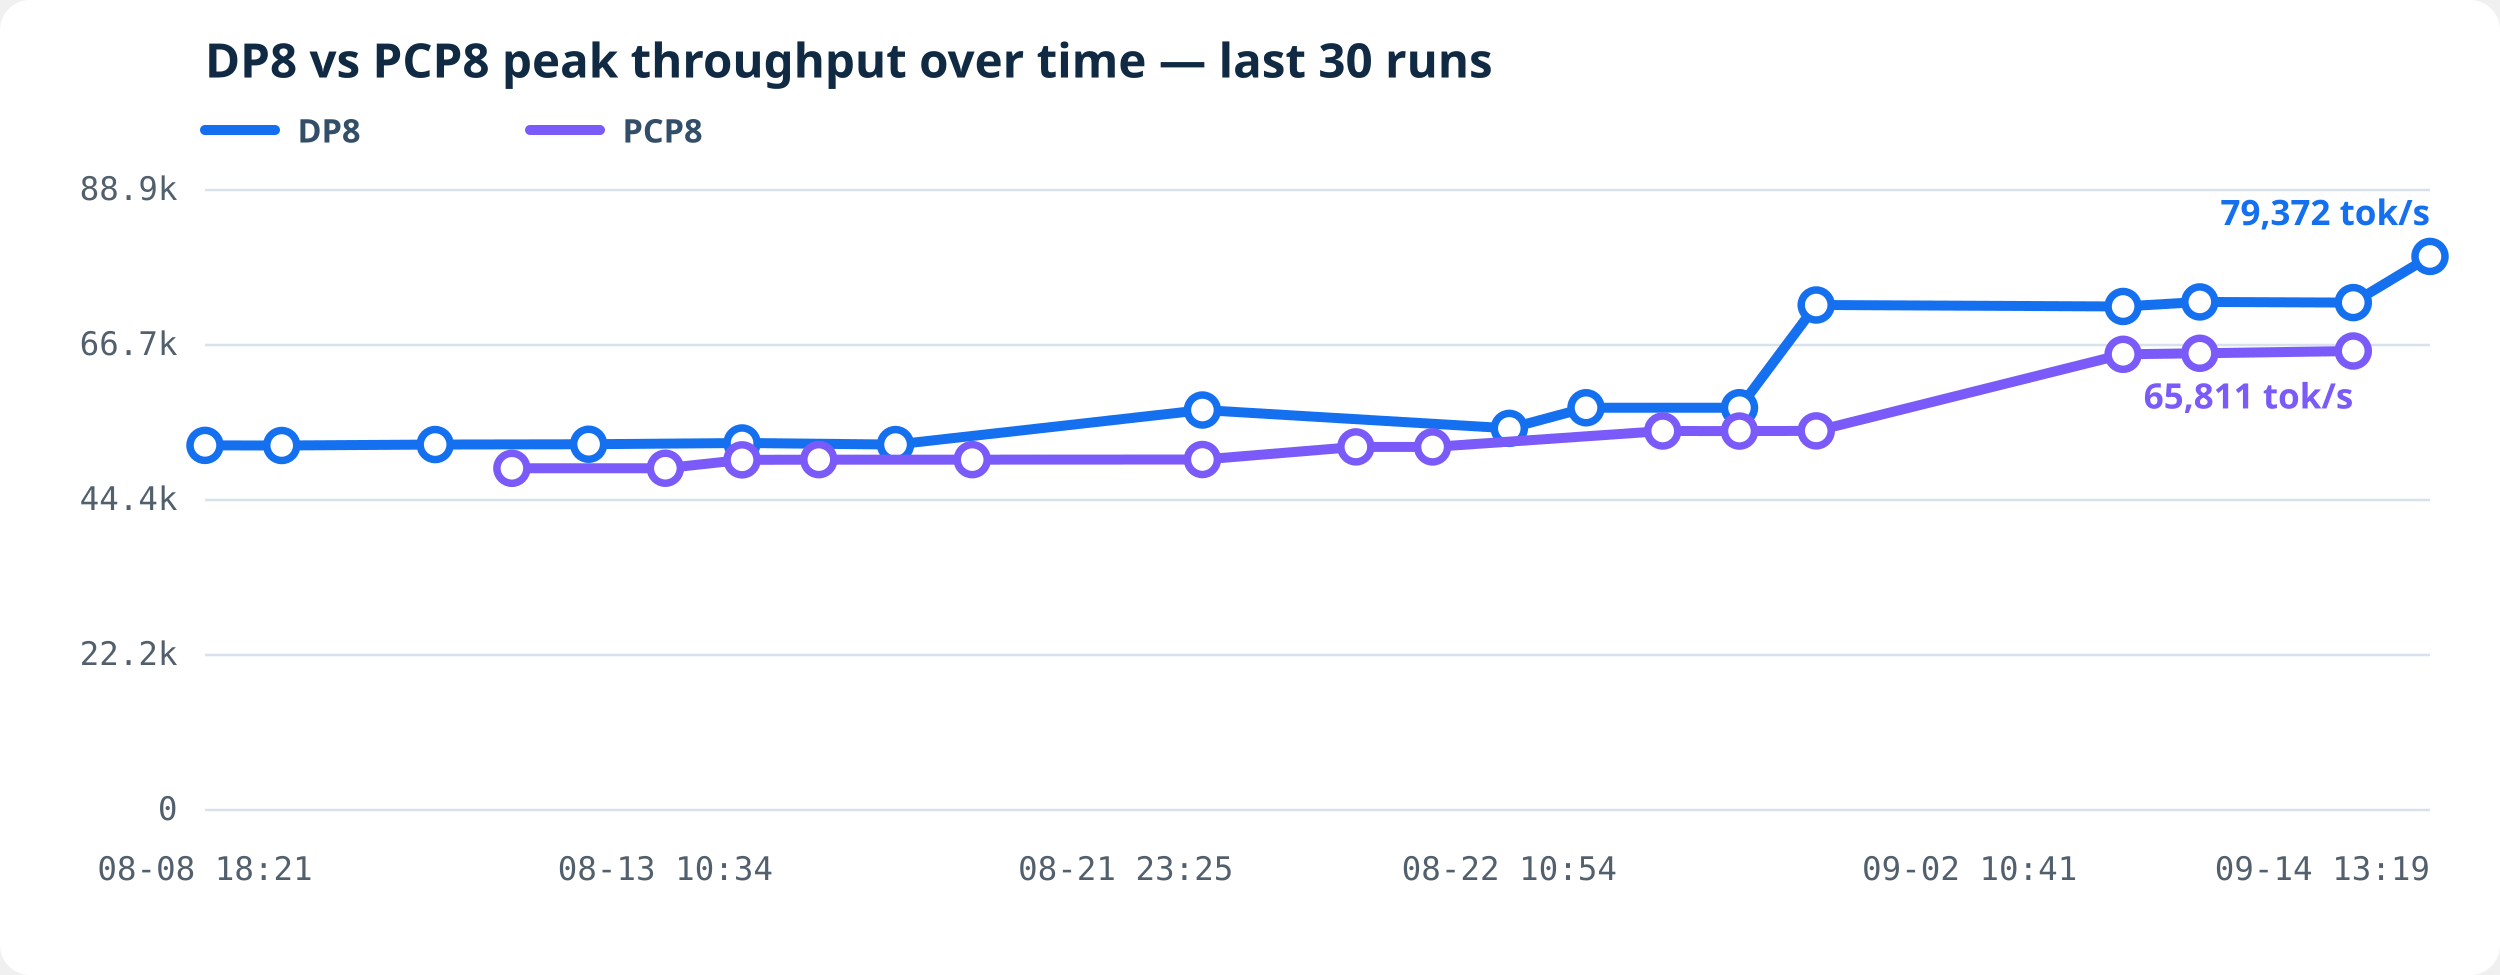
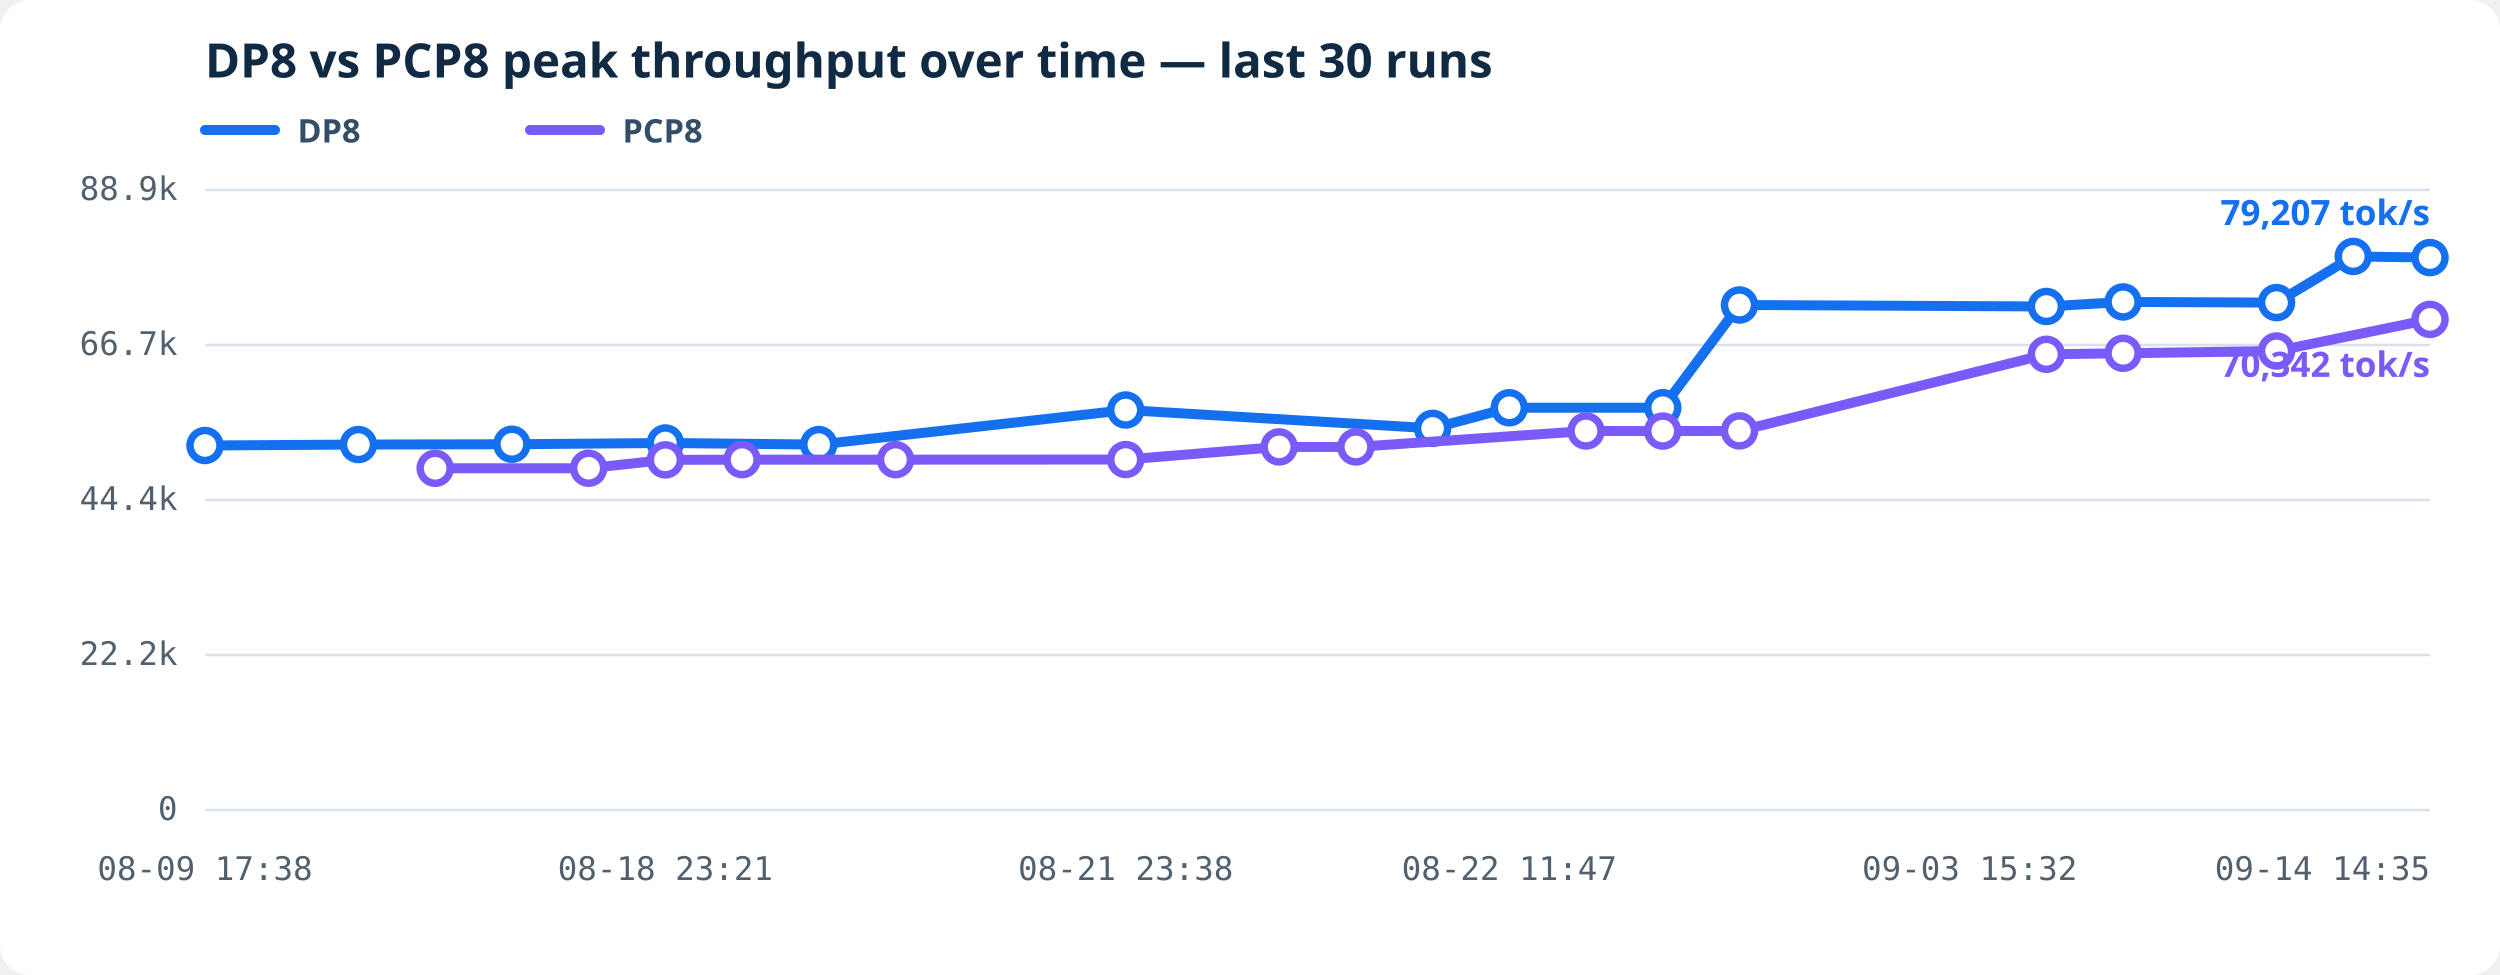
<svg xmlns="http://www.w3.org/2000/svg" viewBox="0 0 1000 390" role="img" aria-labelledby="history-title history-desc">
  <style>.bg{fill:#fff}.grid{stroke:#d9e2ec;stroke-width:1}.axis{fill:#52606d;font:13px ui-monospace,SFMono-Regular,Consolas,monospace}.heading{fill:#102a43;font:600 19px system-ui,sans-serif}.line{fill:none;stroke-width:4;stroke-linejoin:round;stroke-linecap:round}.dot{fill:#fff;stroke-width:3}.latest{stroke-width:3}.legend{fill:#334e68;font:600 13px system-ui,sans-serif}.value{font:600 14px system-ui,sans-serif}</style>
  <rect class="bg" width="1000" height="390" rx="12" />
  <text class="heading" x="82" y="31">DP8 vs PCP8 peak throughput over time — last 30 runs</text>
  <line x1="82" y1="52" x2="110" y2="52" stroke="#1570ef" stroke-width="4" stroke-linecap="round" />
  <text class="legend" x="119" y="57">DP8</text>
  <line x1="212" y1="52" x2="240" y2="52" stroke="#7a5af8" stroke-width="4" stroke-linecap="round" />
  <text class="legend" x="249" y="57">PCP8</text>
  <line class="grid" x1="82" y1="324.00" x2="972" y2="324.00" />
  <text class="axis" text-anchor="end" x="71" y="328.00">0</text>
  <line class="grid" x1="82" y1="262.00" x2="972" y2="262.00" />
  <text class="axis" text-anchor="end" x="71" y="266.00">22.2k</text>
  <line class="grid" x1="82" y1="200.00" x2="972" y2="200.00" />
  <text class="axis" text-anchor="end" x="71" y="204.00">44.4k</text>
  <line class="grid" x1="82" y1="138.00" x2="972" y2="138.00" />
  <text class="axis" text-anchor="end" x="71" y="142.00">66.7k</text>
  <line class="grid" x1="82" y1="76.00" x2="972" y2="76.00" />
  <text class="axis" text-anchor="end" x="71" y="80.00">88.9k</text>
-   <text class="axis" text-anchor="middle" x="82.00" y="352">08-08 18:21</text>
-   <text class="axis" text-anchor="middle" x="266.14" y="352">08-13 10:34</text>
-   <text class="axis" text-anchor="middle" x="450.28" y="352">08-21 23:25</text>
-   <text class="axis" text-anchor="middle" x="603.72" y="352">08-22 10:54</text>
-   <text class="axis" text-anchor="middle" x="787.86" y="352">09-02 10:41</text>
-   <text class="axis" text-anchor="end" x="972.00" y="352">09-14 13:19</text>
-   <polyline class="line" stroke="#1570ef" points="82.00,178.15 112.69,178.20 174.07,177.82 235.45,177.70 296.83,177.19 358.21,177.83 480.97,164.01 603.72,171.35 634.41,163.10 695.79,163.08 726.48,122.00 849.24,122.59 879.93,120.77 941.31,121.04 972.00,102.57" />
-   <circle class="dot" fill="#fff" stroke="#1570ef" cx="82.00" cy="178.15" r="6" />
-   <circle class="dot" fill="#fff" stroke="#1570ef" cx="112.69" cy="178.20" r="6" />
-   <circle class="dot" fill="#fff" stroke="#1570ef" cx="174.07" cy="177.82" r="6" />
-   <circle class="dot" fill="#fff" stroke="#1570ef" cx="235.45" cy="177.70" r="6" />
-   <circle class="dot" fill="#fff" stroke="#1570ef" cx="296.83" cy="177.19" r="6" />
-   <circle class="dot" fill="#fff" stroke="#1570ef" cx="358.21" cy="177.83" r="6" />
-   <circle class="dot" fill="#fff" stroke="#1570ef" cx="480.97" cy="164.01" r="6" />
-   <circle class="dot" fill="#fff" stroke="#1570ef" cx="603.72" cy="171.35" r="6" />
-   <circle class="dot" fill="#fff" stroke="#1570ef" cx="634.41" cy="163.10" r="6" />
-   <circle class="dot" fill="#fff" stroke="#1570ef" cx="695.79" cy="163.08" r="6" />
-   <circle class="dot" fill="#fff" stroke="#1570ef" cx="726.48" cy="122.00" r="6" />
-   <circle class="dot" fill="#fff" stroke="#1570ef" cx="849.24" cy="122.59" r="6" />
-   <circle class="dot" fill="#fff" stroke="#1570ef" cx="879.93" cy="120.77" r="6" />
-   <circle class="dot" fill="#fff" stroke="#1570ef" cx="941.31" cy="121.04" r="6" />
-   <circle class="dot latest" fill="#1570ef" stroke="#1570ef" cx="972.00" cy="102.57" r="6" />
-   <text class="value" fill="#1570ef" text-anchor="end" x="972.00" y="90.00">79,372 tok/s</text>
-   <polyline class="line" stroke="#7a5af8" points="204.76,187.32 266.14,187.29 296.83,183.94 327.52,183.86 388.90,183.86 480.97,183.81 542.34,178.76 573.03,178.77 665.10,172.40 695.79,172.43 726.48,172.36 849.24,141.72 879.93,141.31 941.31,140.40" />
-   <circle class="dot" fill="#fff" stroke="#7a5af8" cx="204.76" cy="187.32" r="6" />
-   <circle class="dot" fill="#fff" stroke="#7a5af8" cx="266.14" cy="187.29" r="6" />
-   <circle class="dot" fill="#fff" stroke="#7a5af8" cx="296.83" cy="183.94" r="6" />
-   <circle class="dot" fill="#fff" stroke="#7a5af8" cx="327.52" cy="183.86" r="6" />
-   <circle class="dot" fill="#fff" stroke="#7a5af8" cx="388.90" cy="183.86" r="6" />
-   <circle class="dot" fill="#fff" stroke="#7a5af8" cx="480.97" cy="183.81" r="6" />
-   <circle class="dot" fill="#fff" stroke="#7a5af8" cx="542.34" cy="178.76" r="6" />
-   <circle class="dot" fill="#fff" stroke="#7a5af8" cx="573.03" cy="178.77" r="6" />
-   <circle class="dot" fill="#fff" stroke="#7a5af8" cx="665.10" cy="172.40" r="6" />
-   <circle class="dot" fill="#fff" stroke="#7a5af8" cx="695.79" cy="172.43" r="6" />
-   <circle class="dot" fill="#fff" stroke="#7a5af8" cx="726.48" cy="172.36" r="6" />
-   <circle class="dot" fill="#fff" stroke="#7a5af8" cx="849.24" cy="141.72" r="6" />
-   <circle class="dot" fill="#fff" stroke="#7a5af8" cx="879.93" cy="141.31" r="6" />
-   <circle class="dot latest" fill="#7a5af8" stroke="#7a5af8" cx="941.31" cy="140.40" r="6" />
-   <text class="value" fill="#7a5af8" text-anchor="end" x="941.31" y="163.40">65,811 tok/s</text>
+   <text class="axis" text-anchor="middle" x="82.00" y="352">08-09 17:38</text>
+   <text class="axis" text-anchor="middle" x="266.14" y="352">08-18 23:21</text>
+   <text class="axis" text-anchor="middle" x="450.28" y="352">08-21 23:38</text>
+   <text class="axis" text-anchor="middle" x="603.72" y="352">08-22 11:47</text>
+   <text class="axis" text-anchor="middle" x="787.86" y="352">09-03 15:32</text>
+   <text class="axis" text-anchor="end" x="972.00" y="352">09-14 14:35</text>
+   <polyline class="line" stroke="#1570ef" points="82.00,178.20 143.38,177.82 204.76,177.70 266.14,177.19 327.52,177.83 450.28,164.01 573.03,171.35 603.72,163.10 665.10,163.08 695.79,122.00 818.55,122.59 849.24,120.77 910.62,121.04 941.31,102.57 972.00,103.03" />
+   <circle class="dot" fill="#fff" stroke="#1570ef" cx="82.00" cy="178.20" r="6" />
+   <circle class="dot" fill="#fff" stroke="#1570ef" cx="143.38" cy="177.82" r="6" />
+   <circle class="dot" fill="#fff" stroke="#1570ef" cx="204.76" cy="177.70" r="6" />
+   <circle class="dot" fill="#fff" stroke="#1570ef" cx="266.14" cy="177.19" r="6" />
+   <circle class="dot" fill="#fff" stroke="#1570ef" cx="327.52" cy="177.83" r="6" />
+   <circle class="dot" fill="#fff" stroke="#1570ef" cx="450.28" cy="164.01" r="6" />
+   <circle class="dot" fill="#fff" stroke="#1570ef" cx="573.03" cy="171.35" r="6" />
+   <circle class="dot" fill="#fff" stroke="#1570ef" cx="603.72" cy="163.10" r="6" />
+   <circle class="dot" fill="#fff" stroke="#1570ef" cx="665.10" cy="163.08" r="6" />
+   <circle class="dot" fill="#fff" stroke="#1570ef" cx="695.79" cy="122.00" r="6" />
+   <circle class="dot" fill="#fff" stroke="#1570ef" cx="818.55" cy="122.59" r="6" />
+   <circle class="dot" fill="#fff" stroke="#1570ef" cx="849.24" cy="120.77" r="6" />
+   <circle class="dot" fill="#fff" stroke="#1570ef" cx="910.62" cy="121.04" r="6" />
+   <circle class="dot" fill="#fff" stroke="#1570ef" cx="941.31" cy="102.57" r="6" />
+   <circle class="dot latest" fill="#1570ef" stroke="#1570ef" cx="972.00" cy="103.03" r="6" />
+   <text class="value" fill="#1570ef" text-anchor="end" x="972.00" y="90.03">79,207 tok/s</text>
+   <polyline class="line" stroke="#7a5af8" points="174.07,187.32 235.45,187.29 266.14,183.94 296.83,183.86 358.21,183.86 450.28,183.81 511.66,178.76 542.34,178.77 634.41,172.40 665.10,172.43 695.79,172.36 818.55,141.72 849.24,141.31 910.62,140.40 972.00,127.76" />
+   <circle class="dot" fill="#fff" stroke="#7a5af8" cx="174.07" cy="187.32" r="6" />
+   <circle class="dot" fill="#fff" stroke="#7a5af8" cx="235.45" cy="187.29" r="6" />
+   <circle class="dot" fill="#fff" stroke="#7a5af8" cx="266.14" cy="183.94" r="6" />
+   <circle class="dot" fill="#fff" stroke="#7a5af8" cx="296.83" cy="183.86" r="6" />
+   <circle class="dot" fill="#fff" stroke="#7a5af8" cx="358.21" cy="183.86" r="6" />
+   <circle class="dot" fill="#fff" stroke="#7a5af8" cx="450.28" cy="183.81" r="6" />
+   <circle class="dot" fill="#fff" stroke="#7a5af8" cx="511.66" cy="178.76" r="6" />
+   <circle class="dot" fill="#fff" stroke="#7a5af8" cx="542.34" cy="178.77" r="6" />
+   <circle class="dot" fill="#fff" stroke="#7a5af8" cx="634.41" cy="172.40" r="6" />
+   <circle class="dot" fill="#fff" stroke="#7a5af8" cx="665.10" cy="172.43" r="6" />
+   <circle class="dot" fill="#fff" stroke="#7a5af8" cx="695.79" cy="172.36" r="6" />
+   <circle class="dot" fill="#fff" stroke="#7a5af8" cx="818.55" cy="141.72" r="6" />
+   <circle class="dot" fill="#fff" stroke="#7a5af8" cx="849.24" cy="141.31" r="6" />
+   <circle class="dot" fill="#fff" stroke="#7a5af8" cx="910.62" cy="140.40" r="6" />
+   <circle class="dot latest" fill="#7a5af8" stroke="#7a5af8" cx="972.00" cy="127.76" r="6" />
+   <text class="value" fill="#7a5af8" text-anchor="end" x="972.00" y="150.76">70,342 tok/s</text>
</svg>
